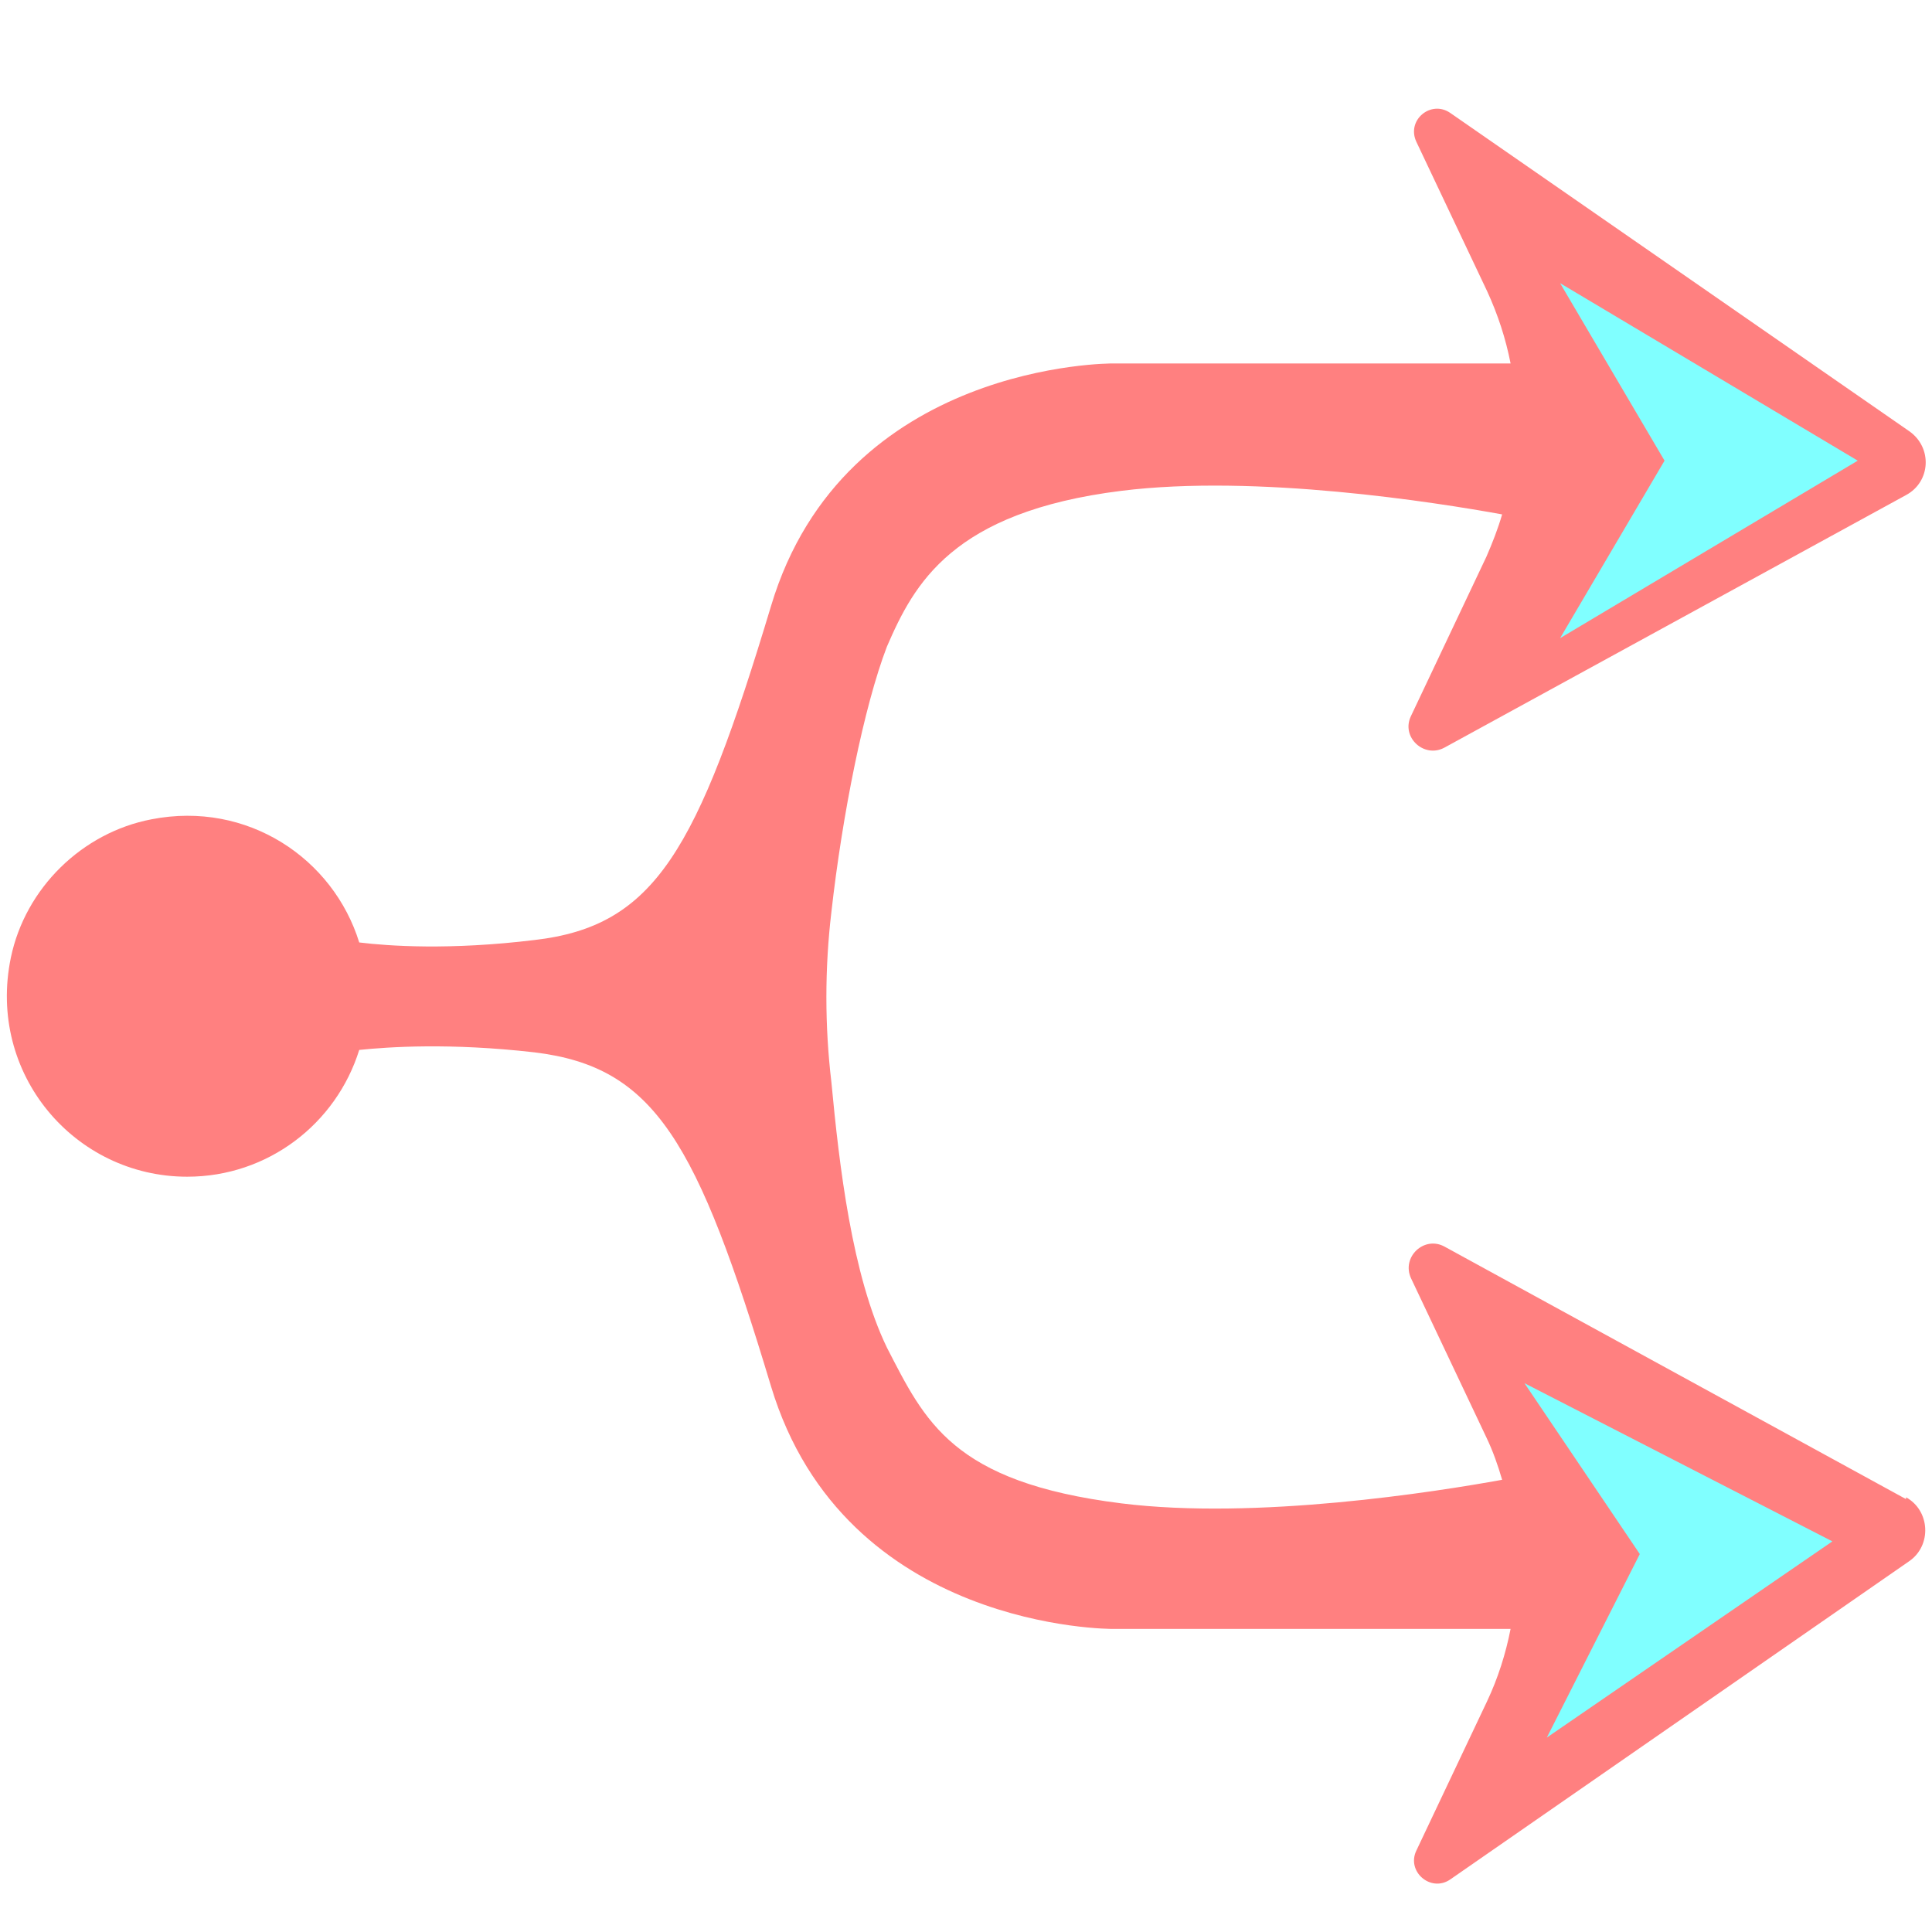
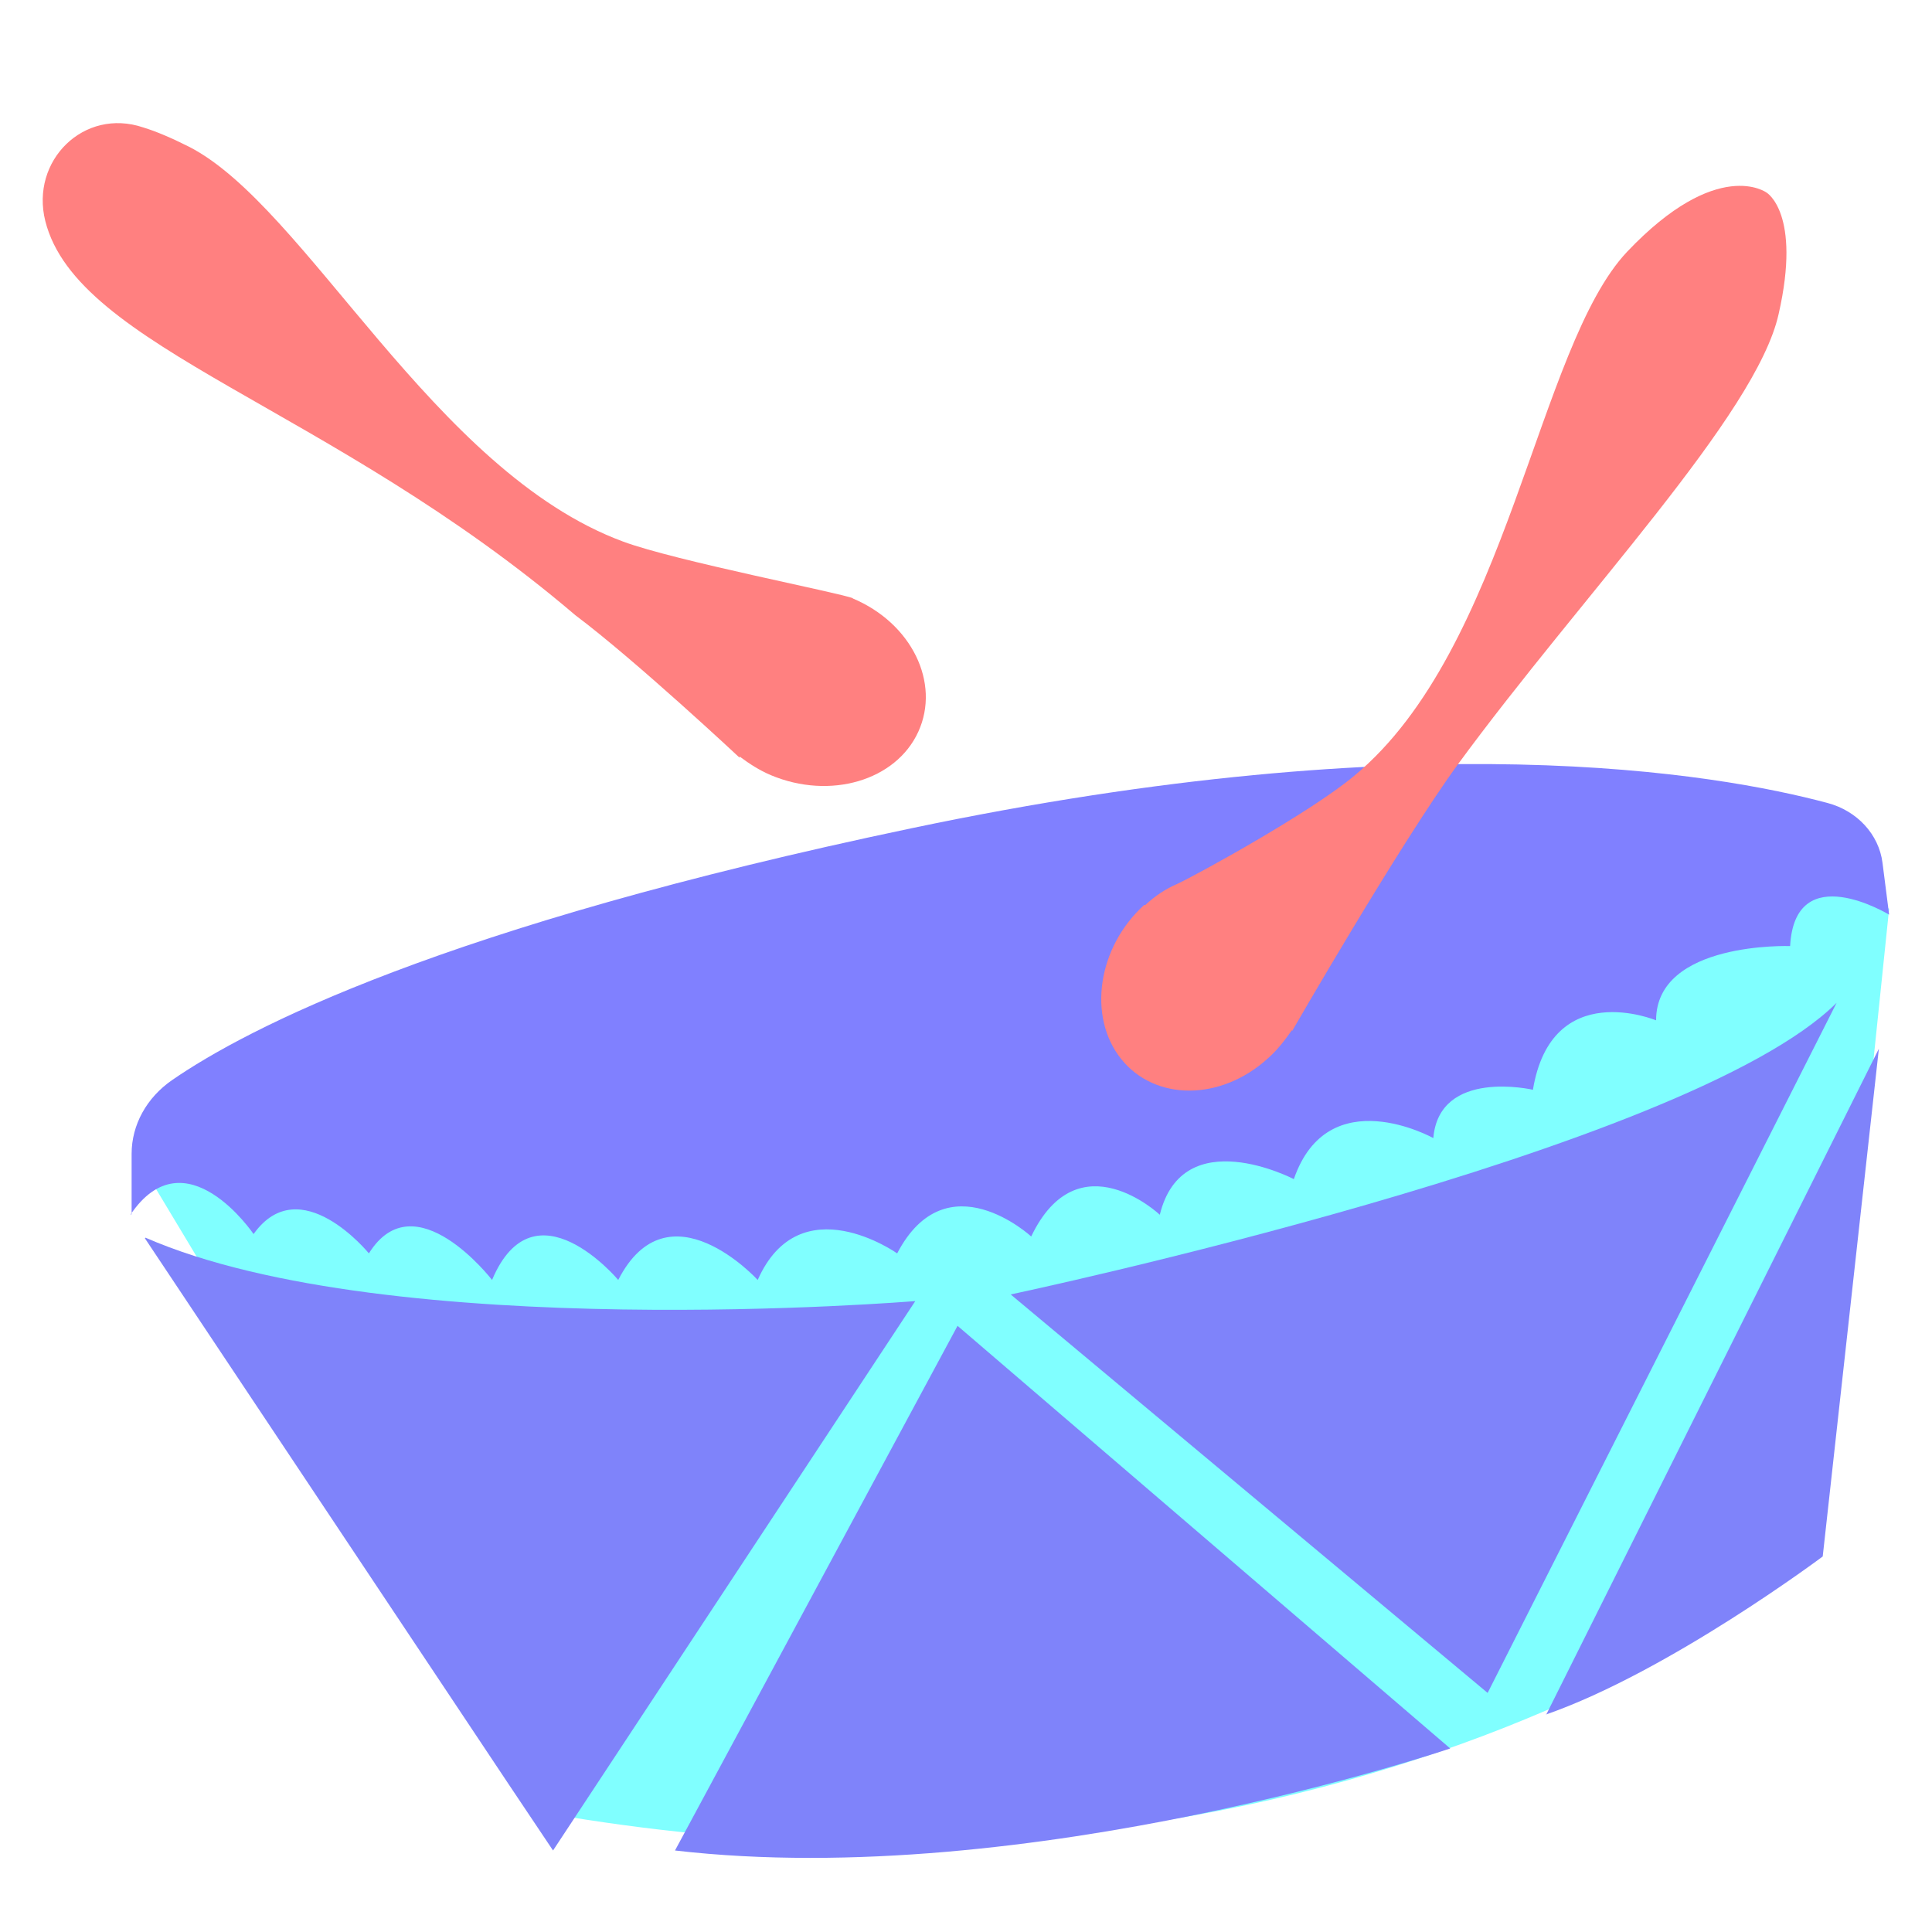
<svg xmlns="http://www.w3.org/2000/svg" id="Layer_1" data-name="Layer 1" viewBox="0 0 32 32">
  <defs>
    <style>
      .cls-1 {
        fill: #ff8080;
      }

      .cls-2 {
+         fill: #8080ff;
+       }
+ 
+       .cls-3 {
        fill: #80ffff;
+       }
+ 
+       .cls-4 {
+         fill: #7f83fa;
      }
    </style>
  </defs>
-   <path class="cls-1" d="M31.57,24.83l-7.64-4.18c-.34-.19-.72.17-.56.52l1.25,2.64c.11.23.19.46.26.7-1.1.2-4.07.67-6.31.39-2.8-.35-3.25-1.36-3.88-2.58-.58-1.2-.79-3.02-.92-4.4-.11-.93-.11-1.88,0-2.81.18-1.61.54-3.41.92-4.4.45-1.04,1.08-2.23,3.88-2.58,2.24-.28,5.21.19,6.31.39-.07.24-.16.47-.26.7l-1.25,2.64c-.17.35.22.71.56.52l7.64-4.18c.41-.22.44-.79.05-1.06l-7.6-5.27c-.32-.22-.73.12-.56.48l1.17,2.47c.18.39.31.79.39,1.2h-6.59s-4.45-.03-5.66,4.02c-1.22,4.05-1.92,5.3-3.92,5.53-1.4.17-2.41.1-2.9.04-.43-1.39-1.85-2.35-3.44-2.04-1.15.22-2.09,1.14-2.33,2.29-.4,1.93,1.06,3.63,2.92,3.63,1.34,0,2.47-.88,2.85-2.1.49-.05,1.5-.12,2.9.04,2,.24,2.7,1.48,3.92,5.53,1.22,4.05,5.66,4.02,5.66,4.02h6.59c-.08.41-.21.82-.39,1.2l-1.17,2.47c-.17.35.24.7.56.48l7.6-5.27c.38-.26.35-.84-.05-1.06Z" />
-   <polygon class="cls-2" points="25.84 4.69 30.77 7.63 25.84 10.57 27.57 7.63 25.84 4.69" />
-   <polygon class="cls-2" points="25.62 28.78 30.35 25.53 25.25 22.91 27.16 25.74 25.62 28.78" />
+   <path class="cls-3" d="M8.77,29.99l-6.38-10.62s18.14-7.93,28.9-4.32l-1.1,10.63s-7.89,6.77-21.43,4.3Z" />
+   <g>
+     <path class="cls-4" d="M2.4,20.51l6.03,9.05.73,1.09,6-9.1s-8.69.72-12.75-1.05h0Z" />
+     <path class="cls-4" d="M11.18,30.65l4.68-8.69,8.16,7s-6.97,2.37-12.84,1.69Z" />
+     <path class="cls-4" d="M16.74,21.44s11.21-2.37,13.68-4.83l-5.78,11.43-7.9-6.6Z" />
+     <path class="cls-4" d="M25.61,28.4l5.51-11.03-.93,8.41s-2.55,1.91-4.59,2.62Z" />
+     <path class="cls-2" d="M2.18,20.11v-1c0-.48.25-.93.67-1.22,1.23-.85,4.47-2.54,12.24-4.17,8.42-1.77,13.35-.91,15.18-.42.49.13.85.52.91.99l.11.86s-1.56-.95-1.64.52c0,0-2.22-.08-2.22,1.23,0,0-1.73-.72-2.04,1.15,0,0-1.55-.36-1.65.8,0,0-1.74-.97-2.31.68,0,0-1.84-.96-2.22.59,0,0-1.35-1.27-2.13.36,0,0-1.4-1.29-2.22.28,0,0-1.61-1.14-2.31.44,0,0-1.48-1.62-2.31,0,0,0-1.39-1.66-2.09,0,0,0-1.28-1.66-2.04-.44,0,0-1.14-1.4-1.91-.32,0,0-1.13-1.67-2.04-.32h0Z" />
+     <path class="cls-1" d="M14.13,9.91c-.21-.09-2.95-.62-3.81-.94-3.14-1.16-5.25-5.55-7.19-6.54-.28-.14-.53-.25-.76-.32-.98-.33-1.87.55-1.62,1.55.53,2.11,4.71,3.06,8.78,6.53,1,.75,2.72,2.36,2.72,2.36v-.02c.16.12.33.23.52.31.98.41,2.07.09,2.44-.72s-.11-1.8-1.09-2.21h0Z" />
+     <path class="cls-1" d="M18.97,14.99c.16-.15.34-.27.53-.35.34-.16,2.2-1.18,2.93-1.79,2.55-2.11,3.03-7.1,4.52-8.68,1.5-1.58,2.31-.98,2.31-.98,0,0,.58.34.2,2.01-.37,1.67-3.27,4.67-5.32,7.47-.96,1.32-2.74,4.41-2.74,4.41v-.02c-.12.17-.24.33-.4.47-.78.71-1.87.71-2.43.01s-.39-1.85.38-2.55h0Z" />
+   </g>
</svg>
